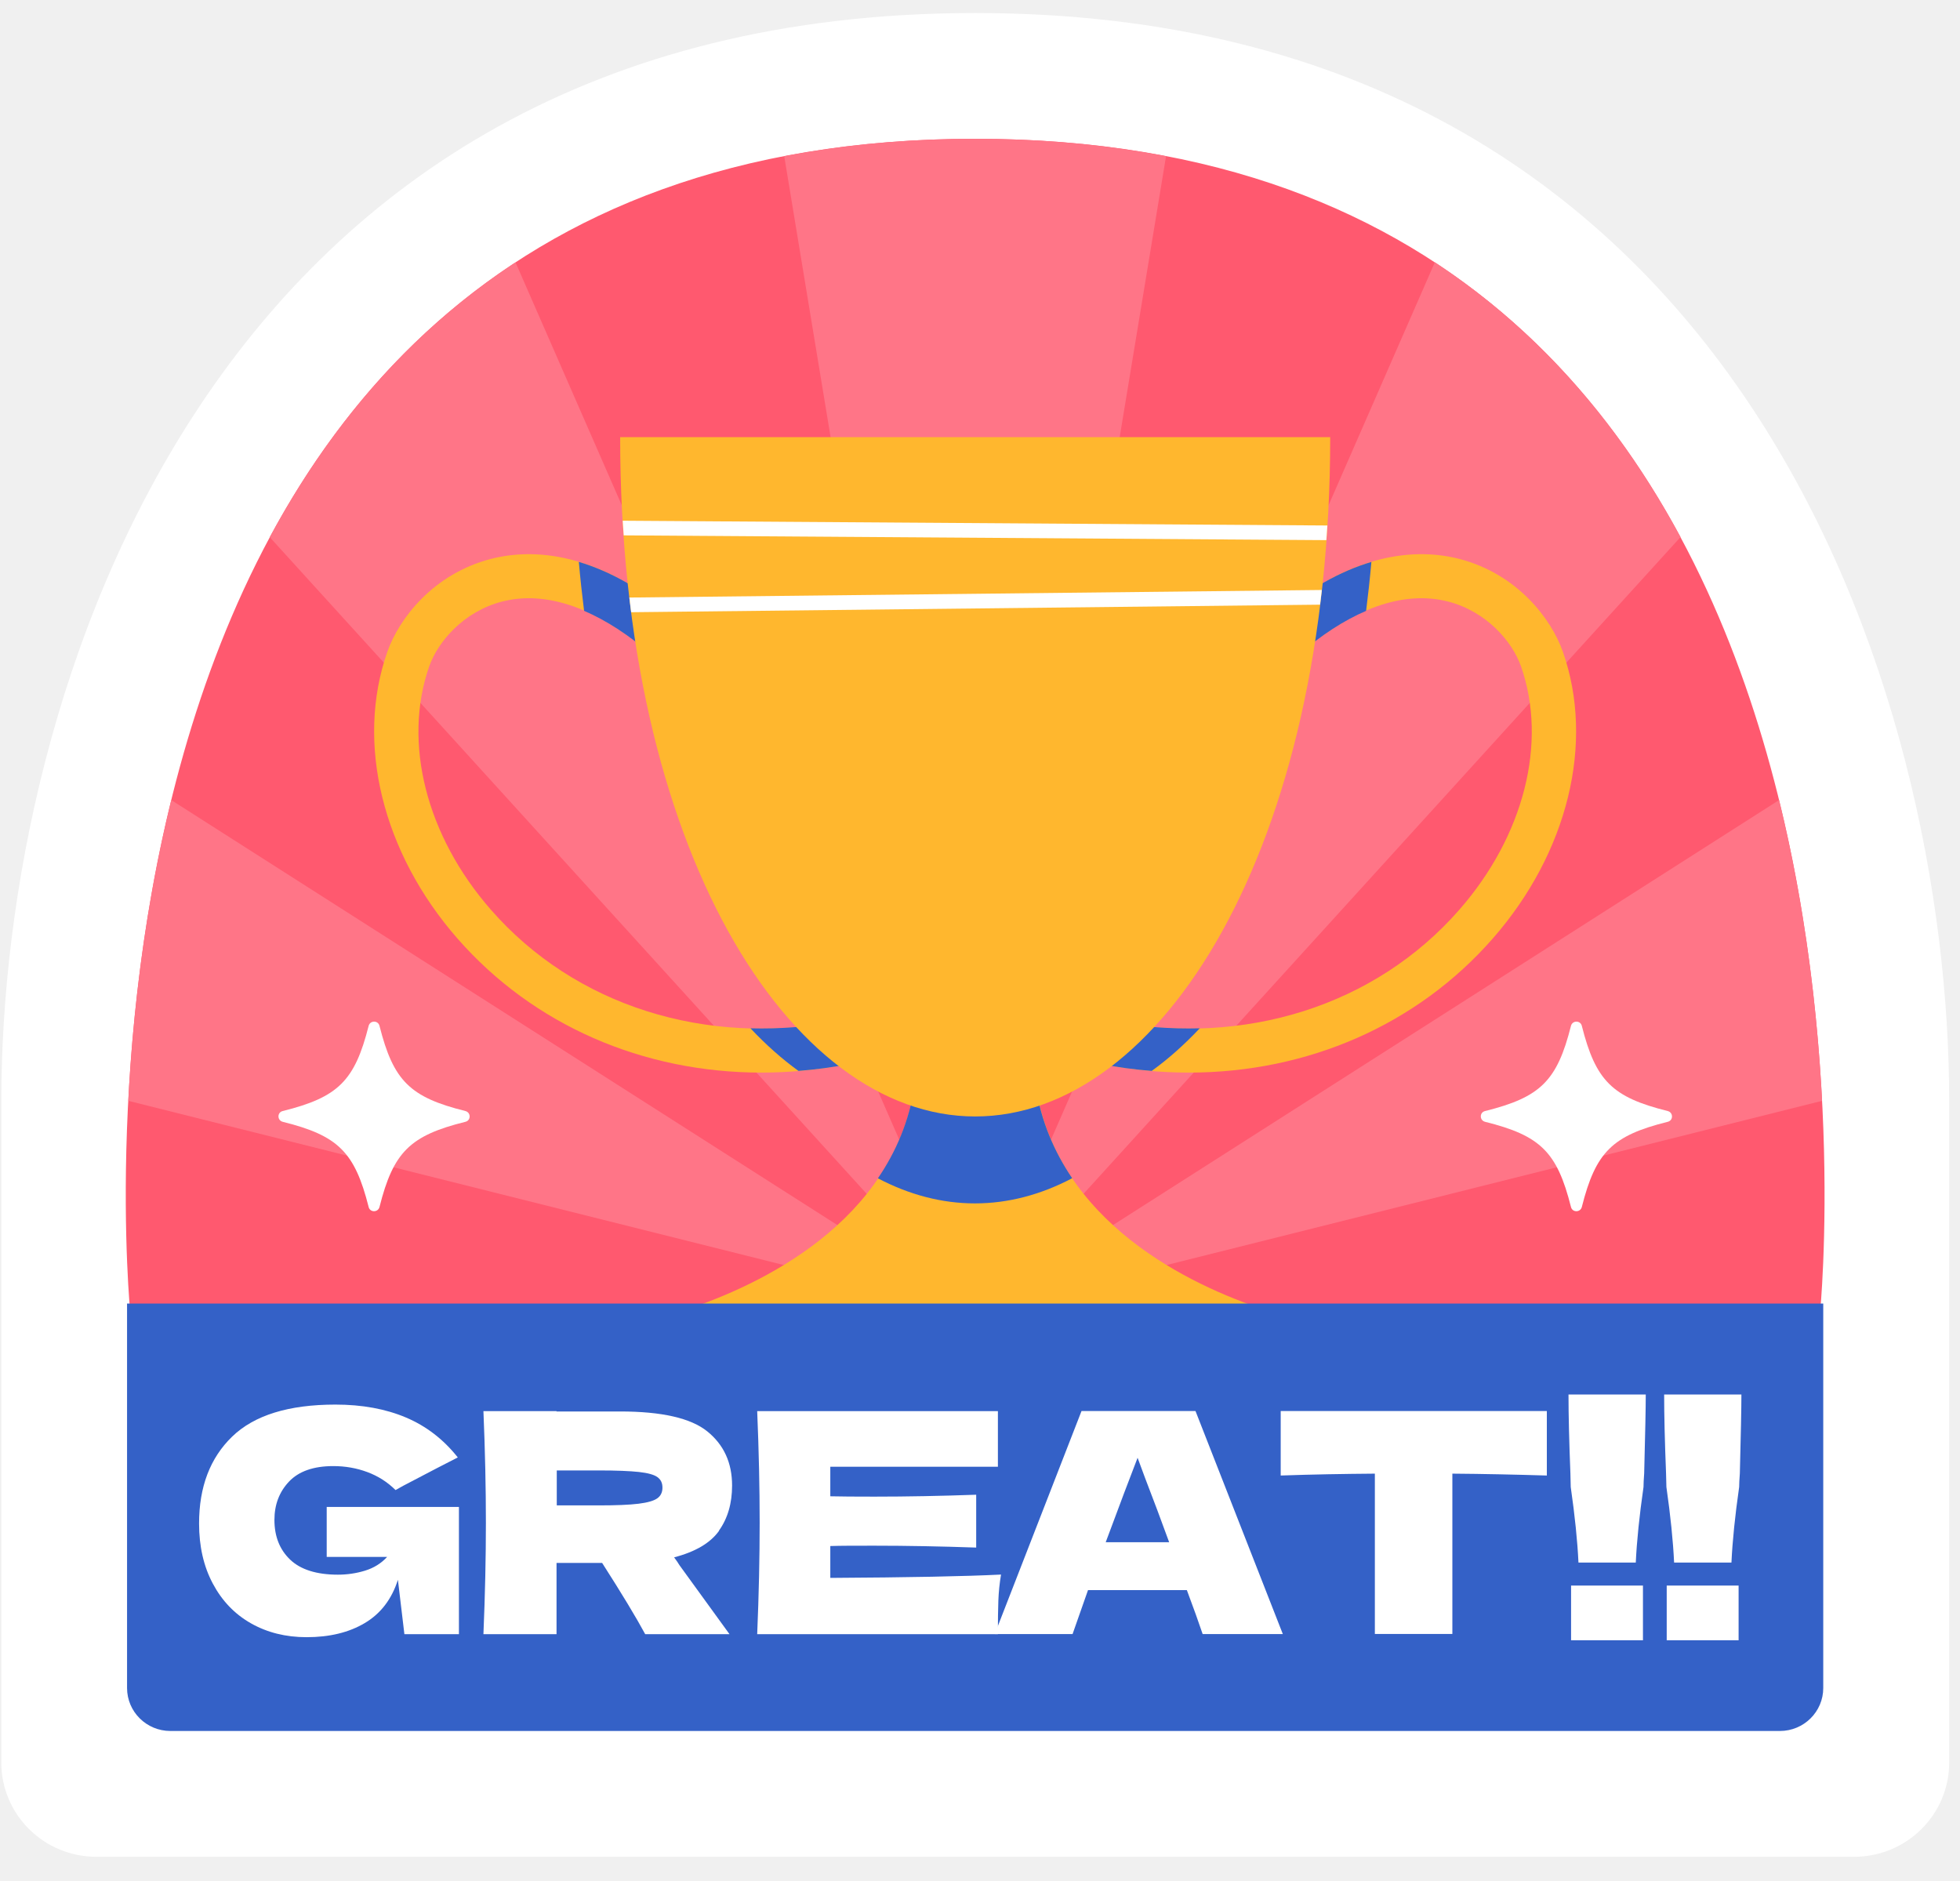
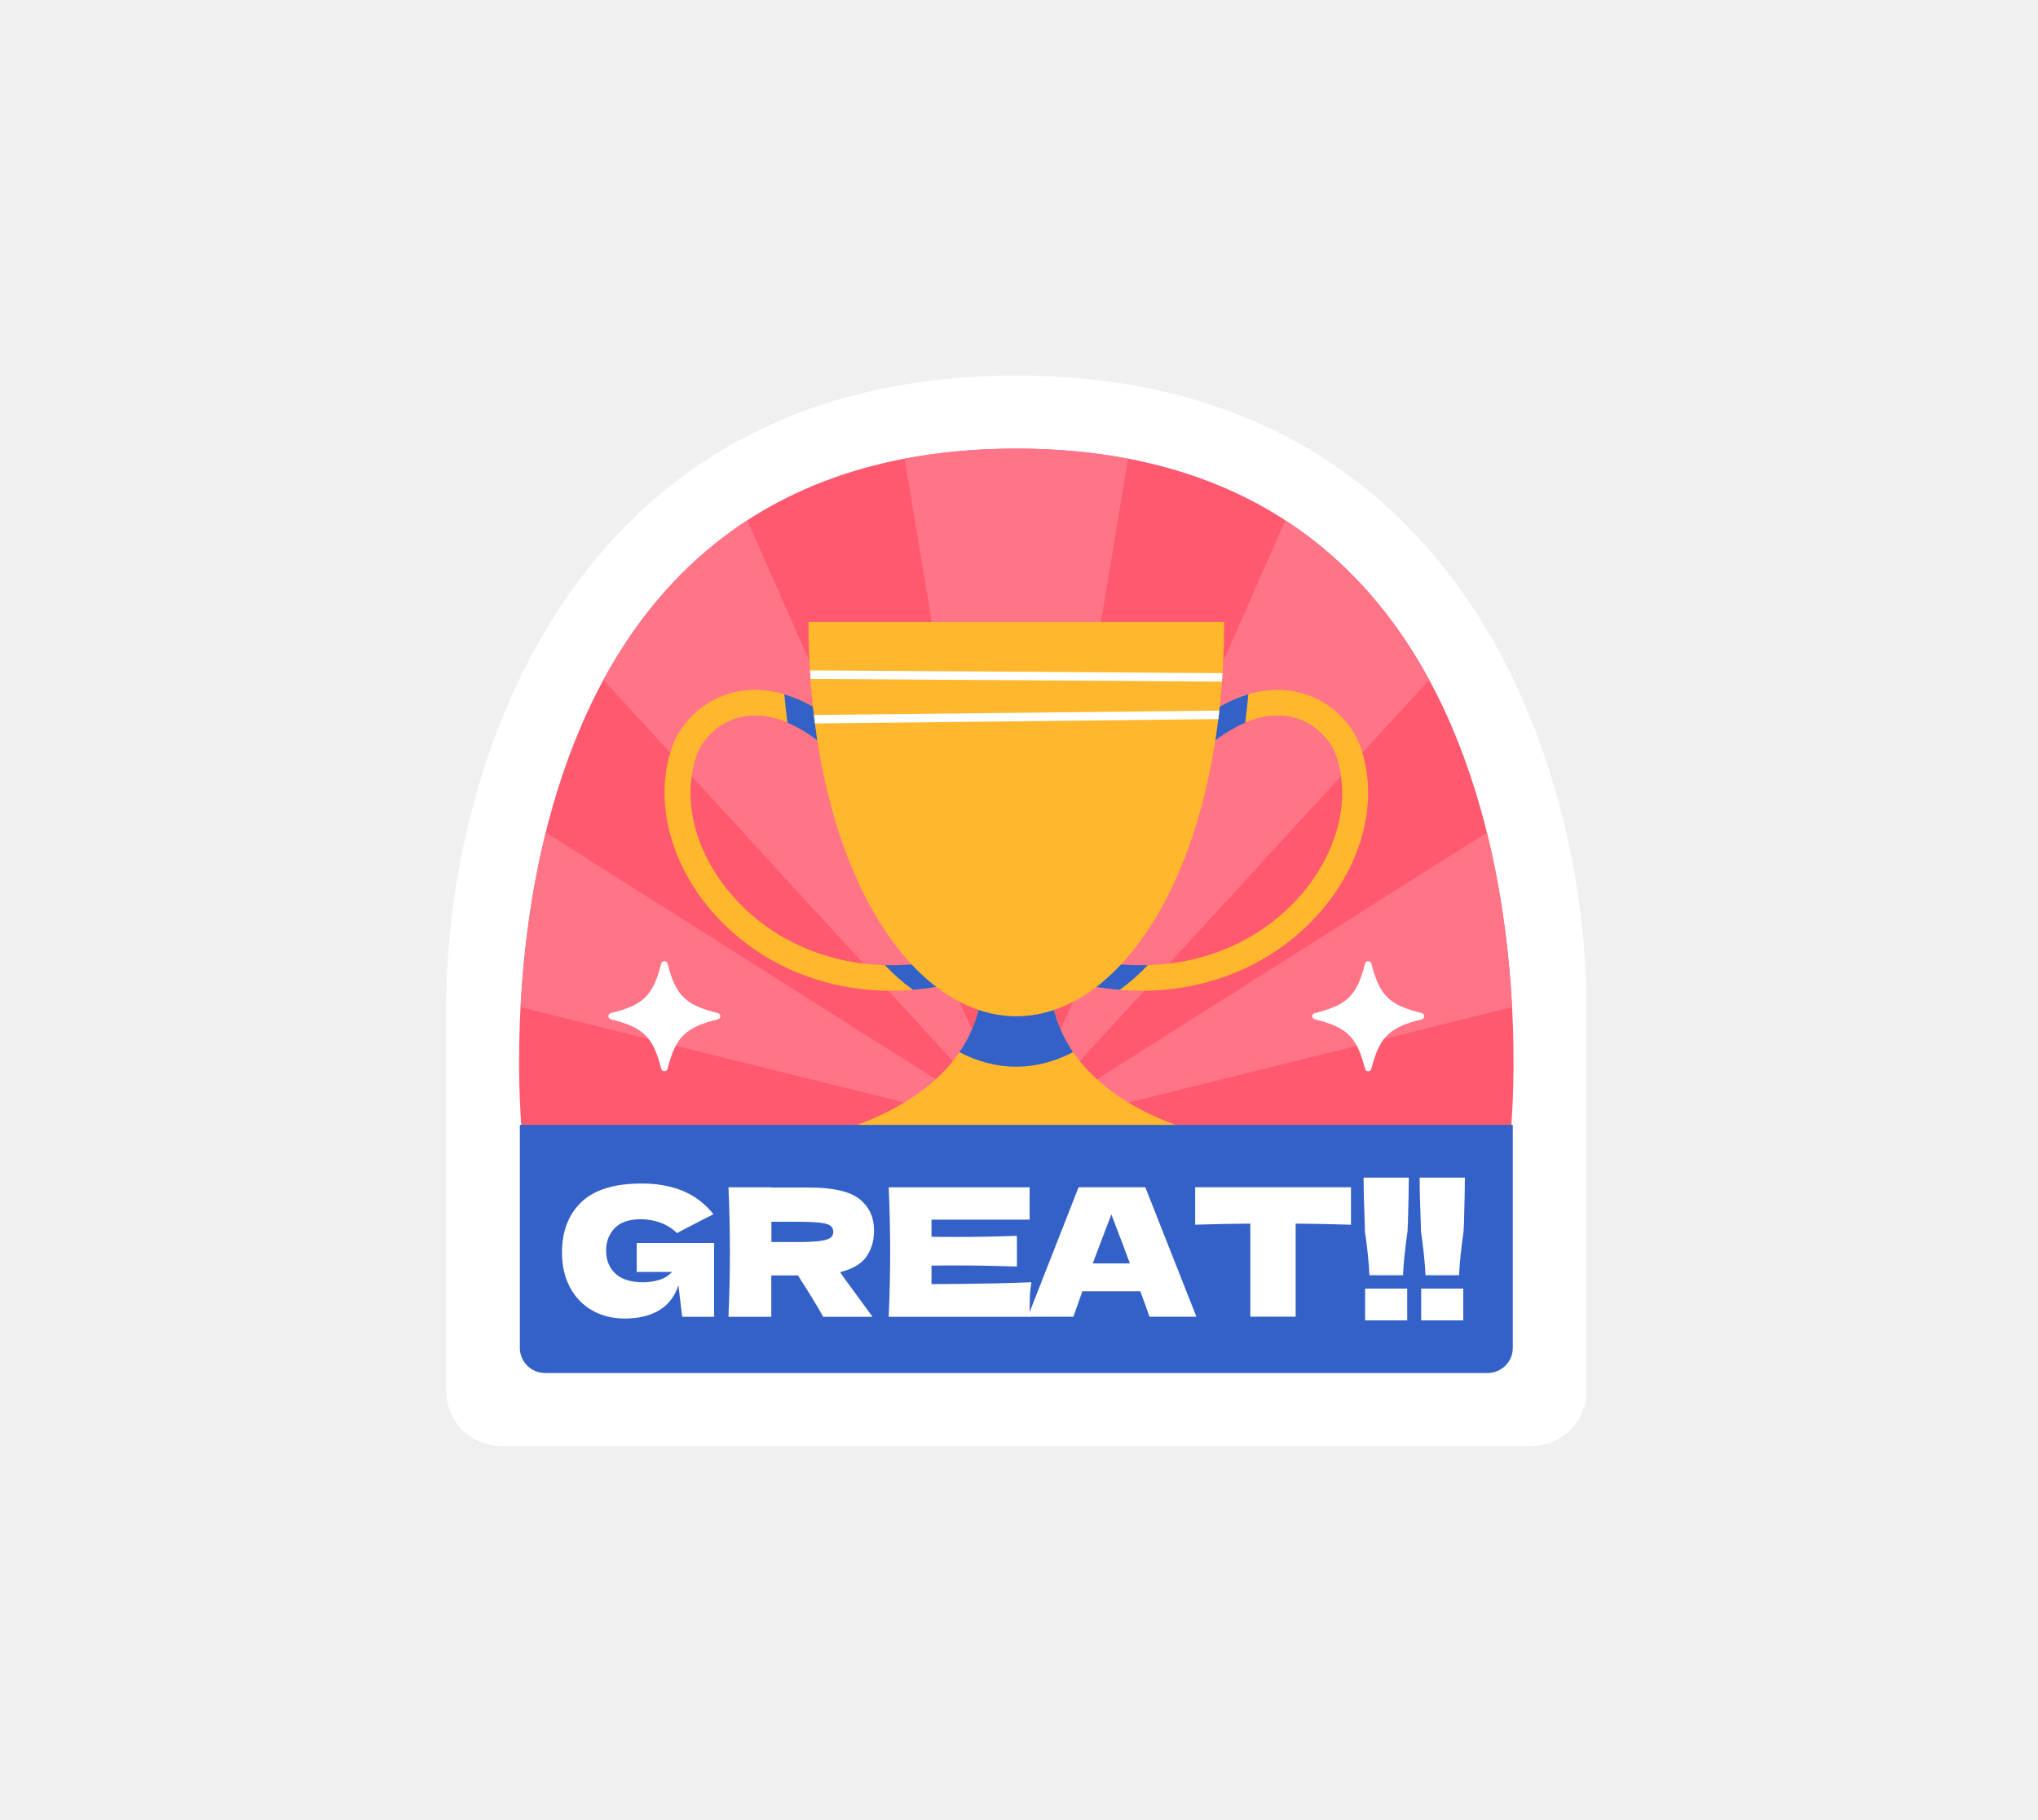
- <svg xmlns="http://www.w3.org/2000/svg" width="74" height="71" viewBox="0 0 74 71" fill="none">
-   <g id="Group">
-     <path id="Vector" d="M3.638 70.096C1.655 70.096 0.049 68.503 0.049 66.538V41.579C0.049 26.318 7.793 0.492 36.82 0.492C65.848 0.492 73.592 26.318 73.592 41.579V66.538C73.592 68.503 71.986 70.096 70.003 70.096H3.638Z" fill="white" />
-     <g id="Group_2">
-       <g id="Group_3">
-         <path id="Vector_2" d="M4.92 49.567H68.715C68.715 49.567 73.158 5.24 36.817 5.24C0.477 5.24 4.92 49.567 4.92 49.567Z" fill="#FF596F" />
-         <g id="Group_4">
-           <path id="Vector_3" d="M36.817 5.24C34.209 5.24 31.816 5.475 29.609 5.898L36.817 49.567L44.024 5.898C41.817 5.475 39.429 5.24 36.817 5.24Z" fill="#FF7587" />
-           <path id="Vector_4" d="M4.844 41.558L36.818 49.567L6.467 30.204C5.457 34.311 5.013 38.289 4.844 41.558Z" fill="#FF7587" />
-           <path id="Vector_5" d="M10.185 20.279L36.816 49.572L19.464 9.905C15.334 12.613 12.341 16.268 10.185 20.279Z" fill="#FF7587" />
-           <path id="Vector_6" d="M54.171 9.905L36.818 49.568L63.449 20.275C61.293 16.268 58.3 12.609 54.171 9.901V9.905Z" fill="#FF7587" />
-           <path id="Vector_7" d="M67.169 30.204L36.818 49.567L68.792 41.558C68.623 38.289 68.179 34.311 67.169 30.204Z" fill="#FF7587" />
+ <svg xmlns="http://www.w3.org/2000/svg" width="168" height="150" viewBox="0 0 168 150" fill="none">
+   <g id="Frame 370">
+     <g id="Group">
+       <path id="Vector" d="M41.368 119.226C38.834 119.226 36.781 117.206 36.781 114.714V83.066C36.781 63.716 46.679 30.968 83.779 30.968C120.879 30.968 130.777 63.716 130.777 83.066V114.714C130.777 117.206 128.724 119.226 126.19 119.226H41.368Z" fill="white" />
+       <g id="Group_2">
+         <g id="Group_3">
+           <path id="Vector_2" d="M43.01 93.195H124.547C124.547 93.195 130.226 36.989 83.779 36.989C37.332 36.989 43.01 93.195 43.01 93.195Z" fill="#FF596F" />
+           <g id="Group_4">
+             <path id="Vector_3" d="M83.78 36.989C80.447 36.989 77.389 37.287 74.568 37.823L83.78 93.195L92.992 37.823C90.171 37.287 87.119 36.989 83.78 36.989Z" fill="#FF7587" />
+             <path id="Vector_4" d="M42.914 83.039L83.78 93.195L44.989 68.642C43.697 73.851 43.13 78.894 42.914 83.039Z" fill="#FF7587" />
+             <path id="Vector_5" d="M49.742 56.057L83.779 93.201L61.601 42.904C56.323 46.337 52.498 50.971 49.742 56.057Z" fill="#FF7587" />
+             <path id="Vector_6" d="M105.957 42.904L83.779 93.195L117.816 56.052C115.061 50.972 111.236 46.332 105.957 42.899V42.904Z" fill="#FF7587" />
+             <path id="Vector_7" d="M122.571 68.642L83.779 93.195L124.645 83.039C124.429 78.894 123.862 73.851 122.571 68.642Z" fill="#FF7587" />
+           </g>
        </g>
-       </g>
-       <g id="Group_5">
-         <g id="Group_6">
-           <g id="Group_7">
-             <path id="Vector_8" d="M44.893 40.492C43.798 40.492 42.687 40.387 41.566 40.169L41.888 38.539C46.99 39.532 51.931 37.965 55.097 34.344C57.541 31.552 58.432 28.032 57.426 25.156C57.093 24.209 56.116 23.086 54.687 22.713C52.996 22.273 51.044 22.964 49.032 24.716L47.924 23.467C51.018 20.772 53.542 20.697 55.11 21.103C57.274 21.669 58.564 23.346 59.007 24.607C60.212 28.04 59.198 32.189 56.361 35.429C53.495 38.703 49.357 40.492 44.885 40.492H44.893Z" fill="#FFB72E" />
-             <g id="Group_8">
-               <path id="Vector_9" d="M41.89 38.539L41.568 40.17C42.211 40.295 42.849 40.379 43.483 40.429C44.109 39.977 44.713 39.44 45.297 38.82C44.181 38.849 43.039 38.766 41.89 38.539Z" fill="#3461C7" />
-               <path id="Vector_10" d="M49.033 24.716C49.9 23.962 50.749 23.417 51.578 23.061C51.654 22.457 51.722 21.841 51.777 21.213C50.635 21.552 49.342 22.235 47.926 23.468L49.033 24.716Z" fill="#3461C7" />
+         <g id="Group_5">
+           <g id="Group_6">
+             <g id="Group_7">
+               <path id="Vector_8" d="M94.103 81.69C92.704 81.69 91.283 81.557 89.852 81.28L90.262 79.213C96.783 80.473 103.099 78.485 107.146 73.893C110.268 70.354 111.408 65.889 110.122 62.244C109.696 61.043 108.448 59.618 106.621 59.145C104.46 58.587 101.964 59.464 99.393 61.686L97.977 60.102C101.932 56.685 105.157 56.589 107.162 57.105C109.928 57.822 111.576 59.948 112.143 61.548C113.683 65.9 112.386 71.162 108.761 75.27C105.098 79.42 99.809 81.69 94.093 81.69H94.103Z" fill="#FFB72E" />
+               <g id="Group_8">
+                 <path id="Vector_9" d="M90.268 79.213L89.857 81.281C90.679 81.44 91.494 81.546 92.305 81.61C93.104 81.036 93.877 80.356 94.623 79.569C93.196 79.606 91.738 79.5 90.268 79.213Z" fill="#3461C7" />
+                 <path id="Vector_10" d="M99.398 61.686C100.505 60.729 101.591 60.038 102.65 59.587C102.748 58.821 102.834 58.04 102.904 57.243C101.446 57.673 99.792 58.54 97.982 60.102L99.398 61.686Z" fill="#3461C7" />
+               </g>
+             </g>
+             <g id="Group_9">
+               <path id="Vector_11" d="M73.456 81.69C74.856 81.69 76.276 81.557 77.708 81.28L77.298 79.213C70.777 80.473 64.461 78.485 60.414 73.893C57.291 70.354 56.151 65.889 57.437 62.244C57.864 61.043 59.112 59.618 60.938 59.145C63.099 58.587 65.595 59.464 68.167 61.686L69.583 60.102C65.628 56.685 62.402 56.589 60.398 57.105C57.632 57.822 55.984 59.948 55.417 61.548C53.877 65.9 55.174 71.162 58.799 75.27C62.462 79.42 67.751 81.69 73.467 81.69H73.456Z" fill="#FFB72E" />
+               <g id="Group_10">
+                 <path id="Vector_12" d="M77.294 79.213L77.705 81.28C76.883 81.44 76.068 81.546 75.257 81.61C74.458 81.036 73.685 80.356 72.939 79.569C74.366 79.606 75.825 79.5 77.294 79.213Z" fill="#3461C7" />
+                 <path id="Vector_13" d="M68.163 61.686C67.055 60.729 65.969 60.038 64.91 59.586C64.813 58.821 64.727 58.04 64.656 57.243C66.115 57.673 67.768 58.539 69.578 60.102L68.163 61.686Z" fill="#3461C7" />
+               </g>
            </g>
          </g>
-           <g id="Group_9">
-             <path id="Vector_11" d="M28.738 40.492C29.833 40.492 30.945 40.387 32.065 40.169L31.744 38.539C26.641 39.532 21.7 37.965 18.534 34.344C16.09 31.552 15.199 28.032 16.205 25.156C16.539 24.209 17.515 23.086 18.944 22.713C20.635 22.273 22.588 22.964 24.6 24.716L25.707 23.467C22.613 20.772 20.089 20.697 18.521 21.103C16.357 21.669 15.068 23.346 14.624 24.607C13.419 28.04 14.434 32.189 17.27 35.429C20.136 38.703 24.274 40.492 28.747 40.492H28.738Z" fill="#FFB72E" />
-             <g id="Group_10">
-               <path id="Vector_12" d="M31.741 38.539L32.062 40.169C31.42 40.295 30.782 40.379 30.147 40.429C29.522 39.977 28.917 39.44 28.334 38.82C29.45 38.849 30.591 38.765 31.741 38.539Z" fill="#3461C7" />
-               <path id="Vector_13" d="M24.597 24.716C23.73 23.962 22.881 23.417 22.052 23.06C21.976 22.457 21.909 21.841 21.854 21.212C22.995 21.552 24.288 22.235 25.704 23.467L24.597 24.716Z" fill="#3461C7" />
-             </g>
+           <path id="Vector_14" d="M86.692 82.274H80.867C79.868 88.891 73.314 91.893 69.83 93.036C69.495 93.148 69.576 93.631 69.932 93.631H97.632C97.983 93.631 98.07 93.148 97.735 93.036C94.244 91.893 87.696 88.891 86.697 82.274H86.692Z" fill="#FFB72E" />
+           <path id="Vector_15" d="M88.463 86.749C87.599 85.484 86.95 84.007 86.686 82.274H80.862C80.602 84.007 79.954 85.484 79.084 86.749C80.591 87.535 82.169 87.95 83.768 87.95C85.367 87.95 86.945 87.535 88.452 86.749H88.463Z" fill="#3461C7" />
+           <path id="Vector_16" d="M83.78 51.269H66.648C66.648 70.944 74.812 83.789 83.78 83.789C92.749 83.789 100.912 70.949 100.912 51.269H83.78Z" fill="#FFB72E" />
+           <g id="Group_11">
+             <path id="Vector_17" d="M67.184 59.65L100.427 59.289C100.454 59.055 100.486 58.821 100.513 58.587L67.098 58.949C67.125 59.183 67.152 59.416 67.184 59.65Z" fill="white" />
+             <path id="Vector_18" d="M66.817 55.972L100.729 56.201C100.746 55.967 100.762 55.733 100.778 55.499L66.773 55.271C66.79 55.505 66.806 55.739 66.822 55.972H66.817Z" fill="white" />
          </g>
        </g>
-         <path id="Vector_14" d="M39.095 40.954H34.539C33.757 46.172 28.629 48.54 25.903 49.441C25.64 49.529 25.704 49.911 25.983 49.911H47.655C47.93 49.911 47.998 49.529 47.736 49.441C45.005 48.54 39.882 46.172 39.1 40.954H39.095Z" fill="#FFB72E" />
-         <path id="Vector_15" d="M40.483 44.483C39.806 43.486 39.299 42.32 39.092 40.954H34.535C34.332 42.32 33.825 43.486 33.145 44.483C34.324 45.103 35.558 45.43 36.809 45.43C38.061 45.43 39.295 45.103 40.474 44.483H40.483Z" fill="#3461C7" />
-         <path id="Vector_16" d="M36.818 16.502H23.414C23.414 32.018 29.801 42.148 36.818 42.148C43.835 42.148 50.222 32.022 50.222 16.502H36.818Z" fill="#FFB72E" />
-         <g id="Group_11">
-           <path id="Vector_17" d="M23.829 23.112L49.839 22.827C49.86 22.642 49.885 22.458 49.906 22.273L23.762 22.558C23.783 22.743 23.804 22.927 23.829 23.112Z" fill="white" />
-           <path id="Vector_18" d="M23.544 20.211L50.077 20.391C50.09 20.207 50.102 20.023 50.115 19.838L23.51 19.658C23.522 19.842 23.535 20.027 23.548 20.211H23.544Z" fill="white" />
+         <path id="Vector_19" d="M42.853 92.744H124.704V111.148C124.704 112.285 123.764 113.205 122.613 113.205H44.944C43.788 113.205 42.853 112.28 42.853 111.148V92.744Z" fill="#3461C7" />
+         <g id="Group_12">
+           <path id="Vector_20" d="M52.482 102.48H58.868V108.57H56.237L55.923 105.966C55.626 106.896 55.091 107.587 54.324 108.039C53.557 108.491 52.622 108.714 51.515 108.714C50.51 108.714 49.613 108.491 48.83 108.049C48.046 107.608 47.436 106.976 46.993 106.152C46.55 105.328 46.328 104.366 46.328 103.272C46.328 101.518 46.863 100.131 47.927 99.11C48.992 98.09 50.656 97.58 52.909 97.58C54.194 97.58 55.329 97.787 56.307 98.196C57.285 98.606 58.122 99.243 58.814 100.11C58.365 100.333 57.49 100.784 56.183 101.465L55.81 101.672C55.421 101.289 54.967 101.002 54.448 100.811C53.93 100.62 53.384 100.524 52.806 100.524C51.85 100.524 51.136 100.774 50.666 101.268C50.196 101.762 49.964 102.374 49.964 103.102C49.964 103.888 50.218 104.521 50.721 104.999C51.223 105.477 51.995 105.722 53.028 105.722C53.476 105.722 53.913 105.658 54.335 105.53C54.756 105.403 55.113 105.185 55.405 104.871H52.487V102.49L52.482 102.48Z" fill="white" />
+           <path id="Vector_21" d="M71.429 103.612C71.007 104.202 70.278 104.627 69.251 104.893C69.37 105.052 69.457 105.174 69.505 105.259L71.926 108.57H67.858C67.42 107.768 66.728 106.631 65.778 105.158H63.579V108.57H60.051C60.132 106.668 60.17 104.887 60.17 103.235C60.17 101.582 60.132 99.796 60.051 97.894H63.579V97.909H66.642C68.657 97.909 70.062 98.228 70.856 98.866C71.65 99.504 72.05 100.365 72.05 101.454C72.05 102.305 71.839 103.027 71.413 103.617L71.429 103.612ZM63.59 100.732V102.406H65.61C66.458 102.406 67.096 102.379 67.534 102.326C67.966 102.273 68.268 102.188 68.436 102.071C68.603 101.954 68.69 101.784 68.69 101.555C68.69 101.327 68.609 101.173 68.452 101.056C68.295 100.939 67.993 100.854 67.555 100.806C67.118 100.758 66.469 100.732 65.61 100.732H63.59Z" fill="white" />
+           <path id="Vector_22" d="M76.788 105.876C80.575 105.855 83.32 105.802 85.027 105.717C84.957 106.12 84.913 106.535 84.897 106.96C84.881 107.385 84.876 107.922 84.876 108.57H73.26C73.341 106.668 73.379 104.887 73.379 103.235C73.379 101.582 73.341 99.796 73.26 97.894H84.876V100.556H76.788V101.97C77.269 101.98 77.971 101.986 78.911 101.986C80.494 101.986 82.136 101.954 83.827 101.895V104.425C82.131 104.367 80.494 104.335 78.911 104.335C77.976 104.335 77.269 104.335 76.788 104.351V105.881V105.876Z" fill="white" />
+           <path id="Vector_23" d="M94.757 108.565C94.568 108.007 94.314 107.306 93.996 106.461H89.225L88.48 108.565H84.725L88.912 97.888H94.412L98.626 108.565H94.752H94.757ZM93.142 104.17C92.764 103.139 92.375 102.113 91.975 101.082L91.618 100.126C91.267 101.019 90.754 102.369 90.079 104.17H93.142Z" fill="white" />
+           <path id="Vector_24" d="M111.366 100.976C109.799 100.928 108.281 100.896 106.806 100.886V108.56H103.067V100.886C101.581 100.896 100.069 100.923 98.523 100.976V97.888H111.366V100.976Z" fill="white" />
+           <path id="Vector_25" d="M116.136 97.096C116.136 97.755 116.109 99.015 116.06 100.875C116.039 101.167 116.028 101.385 116.028 101.523C115.828 102.905 115.704 104.112 115.655 105.143H112.889C112.84 104.112 112.716 102.905 112.516 101.523L112.5 100.875C112.441 99.366 112.408 98.106 112.408 97.096H116.131H116.136ZM116.001 108.863H112.532V106.243H116.001V108.863Z" fill="white" />
+           <path id="Vector_26" d="M120.757 97.096C120.757 97.755 120.73 99.015 120.682 100.875C120.66 101.167 120.649 101.385 120.649 101.523C120.449 102.905 120.325 104.112 120.276 105.143H117.51C117.462 104.112 117.337 102.905 117.137 101.523L117.121 100.875C117.062 99.366 117.029 98.106 117.029 97.096H120.752H120.757ZM120.622 108.863H117.154V106.243H120.622V108.863Z" fill="white" />
        </g>
-       </g>
-       <path id="Vector_19" d="M4.797 49.211H68.837V63.725C68.837 64.622 68.102 65.347 67.201 65.347H6.433C5.528 65.347 4.797 64.618 4.797 63.725V49.211Z" fill="#3461C7" />
-       <g id="Group_12">
-         <path id="Vector_20" d="M12.33 56.889H17.327V61.693H15.268L15.023 59.639C14.79 60.372 14.372 60.917 13.772 61.273C13.171 61.63 12.44 61.806 11.574 61.806C10.787 61.806 10.086 61.63 9.473 61.282C8.86 60.934 8.382 60.435 8.036 59.785C7.689 59.136 7.516 58.377 7.516 57.514C7.516 56.131 7.934 55.037 8.767 54.232C9.6 53.427 10.902 53.025 12.664 53.025C13.67 53.025 14.558 53.188 15.323 53.511C16.088 53.834 16.743 54.337 17.284 55.02C16.934 55.196 16.249 55.552 15.226 56.089L14.934 56.252C14.63 55.95 14.275 55.724 13.869 55.573C13.463 55.422 13.036 55.347 12.584 55.347C11.836 55.347 11.278 55.544 10.91 55.934C10.542 56.324 10.361 56.806 10.361 57.38C10.361 58 10.559 58.499 10.952 58.876C11.345 59.253 11.95 59.446 12.757 59.446C13.108 59.446 13.45 59.396 13.78 59.295C14.11 59.194 14.389 59.023 14.617 58.775H12.335V56.898L12.33 56.889Z" fill="white" />
-         <path id="Vector_21" d="M27.154 57.782C26.825 58.248 26.254 58.583 25.451 58.792C25.544 58.918 25.611 59.014 25.649 59.082L27.543 61.693H24.36C24.018 61.06 23.477 60.163 22.733 59.002H21.012V61.693H18.252C18.315 60.192 18.345 58.788 18.345 57.485C18.345 56.181 18.315 54.773 18.252 53.273H21.012V53.285H23.409C24.986 53.285 26.085 53.536 26.706 54.039C27.328 54.542 27.64 55.221 27.64 56.081C27.64 56.751 27.476 57.321 27.142 57.786L27.154 57.782ZM21.021 55.511V56.831H22.602C23.265 56.831 23.764 56.81 24.107 56.768C24.445 56.726 24.681 56.659 24.812 56.567C24.944 56.475 25.011 56.34 25.011 56.16C25.011 55.98 24.948 55.858 24.825 55.766C24.703 55.674 24.466 55.607 24.123 55.569C23.781 55.532 23.274 55.511 22.602 55.511H21.021Z" fill="white" />
-         <path id="Vector_22" d="M31.348 59.568C34.311 59.551 36.459 59.509 37.794 59.442C37.74 59.761 37.706 60.087 37.693 60.423C37.68 60.758 37.676 61.181 37.676 61.693H28.588C28.651 60.192 28.681 58.788 28.681 57.485C28.681 56.181 28.651 54.773 28.588 53.273H37.676V55.372H31.348V56.487C31.724 56.496 32.274 56.5 33.009 56.5C34.248 56.5 35.533 56.475 36.856 56.428V58.423C35.529 58.377 34.248 58.352 33.009 58.352C32.278 58.352 31.724 58.352 31.348 58.365V59.572V59.568Z" fill="white" />
-         <path id="Vector_23" d="M45.406 61.688C45.258 61.248 45.06 60.695 44.81 60.029H41.078L40.495 61.688H37.557L40.833 53.268H45.136L48.433 61.688H45.402H45.406ZM44.142 58.222C43.847 57.409 43.542 56.6 43.229 55.787L42.95 55.033C42.676 55.737 42.274 56.801 41.746 58.222H44.142Z" fill="white" />
-         <path id="Vector_24" d="M58.401 55.703C57.175 55.666 55.988 55.641 54.834 55.632V61.684H51.908V55.632C50.746 55.641 49.562 55.661 48.353 55.703V53.268H58.401V55.703Z" fill="white" />
-         <path id="Vector_25" d="M62.136 52.644C62.136 53.163 62.114 54.157 62.076 55.624C62.059 55.854 62.051 56.026 62.051 56.135C61.895 57.225 61.797 58.176 61.759 58.989H59.595C59.557 58.176 59.46 57.225 59.303 56.135L59.291 55.624C59.244 54.433 59.219 53.44 59.219 52.644H62.131H62.136ZM62.03 61.923H59.316V59.857H62.03V61.923Z" fill="white" />
-         <path id="Vector_26" d="M65.747 52.644C65.747 53.163 65.726 54.157 65.688 55.624C65.671 55.854 65.662 56.026 65.662 56.135C65.506 57.225 65.409 58.176 65.371 58.989H63.206C63.168 58.176 63.071 57.225 62.915 56.135L62.902 55.624C62.855 54.433 62.83 53.44 62.83 52.644H65.743H65.747ZM65.641 61.923H62.927V59.857H65.641V61.923Z" fill="white" />
-       </g>
-       <g id="Group_13">
-         <path id="Vector_27" d="M17.57 42.35C15.477 42.87 14.852 43.49 14.328 45.565C14.273 45.778 13.968 45.778 13.918 45.565C13.393 43.49 12.768 42.87 10.675 42.35C10.46 42.295 10.46 41.993 10.675 41.943C12.768 41.423 13.393 40.803 13.918 38.728C13.973 38.515 14.277 38.515 14.328 38.728C14.852 40.803 15.477 41.423 17.57 41.943C17.785 41.998 17.785 42.3 17.57 42.35Z" fill="white" />
-         <path id="Vector_28" d="M62.964 42.35C60.872 42.87 60.246 43.49 59.722 45.565C59.667 45.778 59.363 45.778 59.312 45.565C58.788 43.49 58.162 42.87 56.07 42.35C55.854 42.295 55.854 41.993 56.07 41.943C58.162 41.423 58.788 40.803 59.312 38.728C59.367 38.515 59.671 38.515 59.722 38.728C60.246 40.803 60.872 41.423 62.964 41.943C63.18 41.998 63.18 42.3 62.964 42.35Z" fill="white" />
+         <g id="Group_13">
+           <path id="Vector_27" d="M59.175 84.044C56.5 84.703 55.701 85.489 55.031 88.12C54.961 88.391 54.572 88.391 54.507 88.12C53.837 85.489 53.037 84.703 50.363 84.044C50.087 83.975 50.087 83.592 50.363 83.528C53.037 82.869 53.837 82.083 54.507 79.452C54.577 79.181 54.966 79.181 55.031 79.452C55.701 82.083 56.5 82.869 59.175 83.528C59.45 83.597 59.45 83.98 59.175 84.044Z" fill="white" />
+           <path id="Vector_28" d="M117.194 84.044C114.52 84.703 113.72 85.489 113.05 88.12C112.98 88.391 112.591 88.391 112.526 88.12C111.856 85.489 111.057 84.703 108.382 84.044C108.107 83.975 108.107 83.592 108.382 83.528C111.057 82.869 111.856 82.083 112.526 79.452C112.597 79.181 112.986 79.181 113.05 79.452C113.72 82.083 114.52 82.869 117.194 83.528C117.47 83.597 117.47 83.98 117.194 84.044Z" fill="white" />
+         </g>
      </g>
    </g>
  </g>
</svg>
